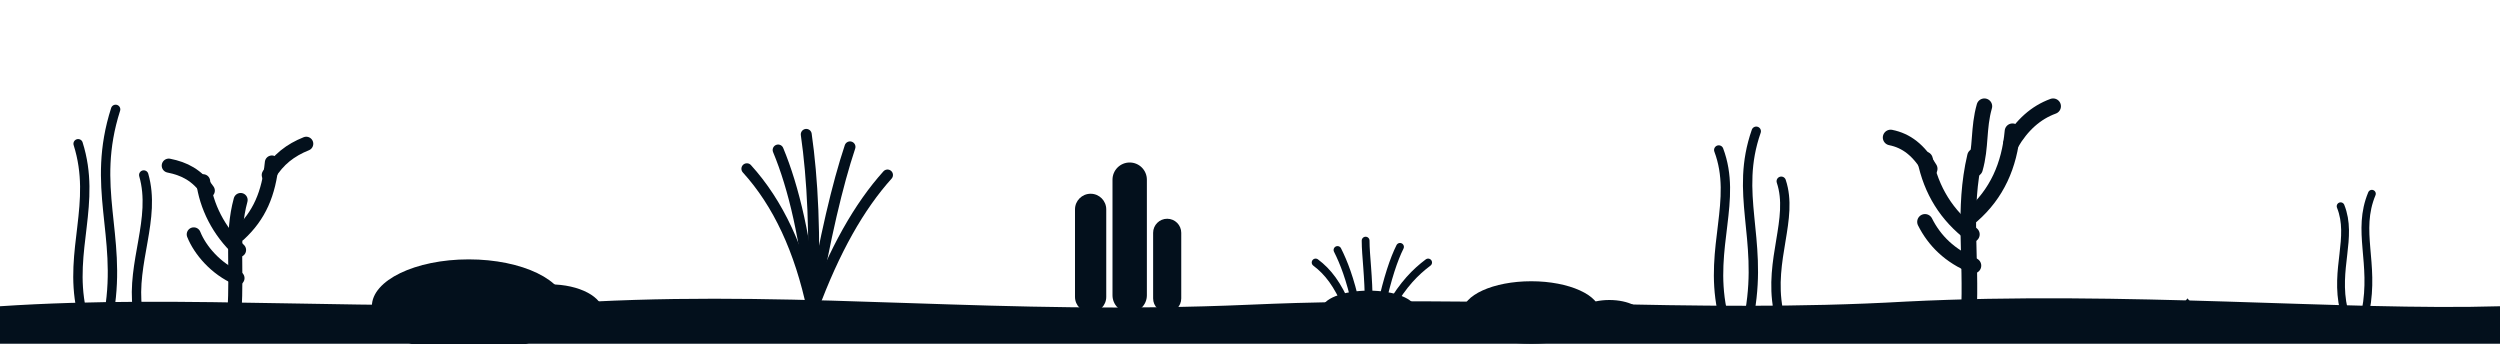
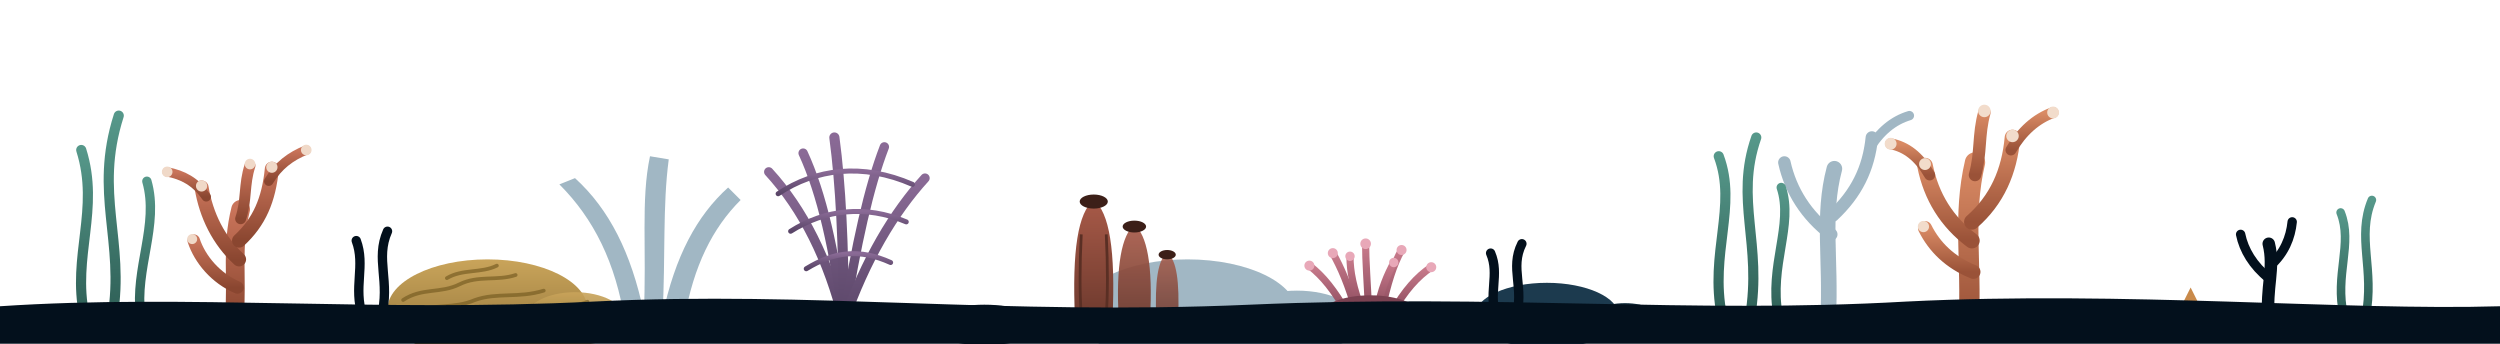
<svg xmlns="http://www.w3.org/2000/svg" viewBox="0 0 1600 220" preserveAspectRatio="none">
-   <g fill="#03101c" stroke="#03101c">
-     <path stroke="none" d="M0,220 L0,196 C120,188 240,200 380,193 C520,186 640,202 800,195 C960,188 1080,201 1220,193 C1360,186 1500,199 1600,196 L1600,220 Z" />
-     <g fill="none" stroke-width="6" stroke-linecap="round">
-       <path d="M52,198 C44,160 62,130 50,92" />
-       <path d="M70,199 C78,150 58,120 74,70" />
-       <path d="M88,198 C84,168 100,140 92,112" />
-     </g>
-     <g fill="none" stroke-width="9" stroke-linecap="round">
-       <path d="M150,200 C152,170 148,150 154,128" />
-       <path d="M153,160 C140,148 132,132 130,116" />
-       <path d="M153,150 C166,138 172,124 174,104" />
-       <path d="M152,178 C138,172 128,160 124,150" />
-       <path d="M172,112 C178,102 186,96 196,92" />
-       <path d="M133,122 C126,112 118,108 108,106" />
-     </g>
-     <ellipse stroke="none" cx="300" cy="196" rx="62" ry="30" />
-     <ellipse stroke="none" cx="352" cy="200" rx="34" ry="18" />
-     <g fill="none" stroke-width="7" stroke-linecap="round">
-       <path d="M520,198 C512,160 498,130 478,108" />
-       <path d="M520,198 C516,154 508,120 498,96" />
-       <path d="M520,198 C522,150 520,114 516,86" />
-       <path d="M520,198 C528,152 536,118 544,94" />
-       <path d="M520,198 C534,160 550,132 568,112" />
-     </g>
-     <g stroke="none">
-       <rect x="688" y="124" width="20" height="76" rx="10" />
-       <rect x="712" y="104" width="22" height="96" rx="11" />
-       <rect x="738" y="140" width="18" height="60" rx="9" />
-     </g>
-     <g fill="none" stroke-width="5" stroke-linecap="round">
-       <path d="M862,196 C856,182 850,174 842,168" />
-       <path d="M868,196 C864,178 860,168 856,160" />
-       <path d="M876,196 C876,176 874,164 874,154" />
-       <path d="M884,196 C888,178 892,166 896,158" />
-       <path d="M890,196 C898,182 906,174 914,168" />
-     </g>
-     <ellipse stroke="none" cx="876" cy="198" rx="30" ry="12" />
-     <ellipse stroke="none" cx="980" cy="200" rx="44" ry="20" />
-     <ellipse stroke="none" cx="1030" cy="203" rx="22" ry="11" />
-     <g fill="none" stroke-width="6" stroke-linecap="round">
-       <path d="M1102,198 C1094,158 1112,128 1100,96" />
-       <path d="M1120,199 C1128,152 1110,124 1124,84" />
-       <path d="M1138,198 C1132,166 1148,140 1140,116" />
-     </g>
-     <g fill="none" stroke-width="10" stroke-linecap="round">
-       <path d="M1260,202 C1262,164 1256,134 1264,100" />
-       <path d="M1262,150 C1246,138 1236,122 1232,102" />
-       <path d="M1262,138 C1278,124 1286,106 1288,84" />
-       <path d="M1263,170 C1248,164 1238,154 1232,142" />
-       <path d="M1287,92 C1294,80 1303,72 1314,68" />
-       <path d="M1235,108 C1228,96 1220,90 1210,88" />
-       <path d="M1264,108 C1268,94 1266,82 1270,68" />
-     </g>
-     <path stroke="none" d="M1392,206 L1400,190 L1408,206 L1424,208 L1411,217 L1415,232 L1400,222 L1385,232 L1389,217 L1376,208 Z" transform="scale(1,0.62) translate(0,118)" />
-     <g fill="none" stroke-width="5" stroke-linecap="round">
-       <path d="M1500,198 C1494,172 1506,152 1498,132" />
-       <path d="M1514,199 C1520,168 1508,148 1518,124" />
-     </g>
+   <defs>
+     <linearGradient id="stag" x1="0" y1="1" x2="0" y2="0">
+       <stop offset="0" stop-color="#8a4630" />
+       <stop offset="1" stop-color="#c9745a" />
+     </linearGradient>
+     <linearGradient id="stag2" x1="0" y1="1" x2="0" y2="0">
+       <stop offset="0" stop-color="#9a5238" />
+       <stop offset="1" stop-color="#d98a64" />
+     </linearGradient>
+     <linearGradient id="brain" x1="0" y1="1" x2="0" y2="0">
+       <stop offset="0" stop-color="#8d7038" />
+       <stop offset="1" stop-color="#c9a45a" />
+     </linearGradient>
+     <linearGradient id="fan" x1="0" y1="1" x2="0" y2="0">
+       <stop offset="0" stop-color="#5a4668" />
+       <stop offset="1" stop-color="#8a6a96" />
+     </linearGradient>
+     <linearGradient id="barrel" x1="0" y1="1" x2="0" y2="0">
+       <stop offset="0" stop-color="#6e3a2e" />
+       <stop offset="1" stop-color="#a85a48" />
+     </linearGradient>
+     <linearGradient id="grass" x1="0" y1="1" x2="0" y2="0">
+       <stop offset="0" stop-color="#2e5f56" />
+       <stop offset="1" stop-color="#56988a" />
+     </linearGradient>
+     <linearGradient id="anem" x1="0" y1="1" x2="0" y2="0">
+       <stop offset="0" stop-color="#8a4a5c" />
+       <stop offset="1" stop-color="#c97b8c" />
+     </linearGradient>
+   </defs>
+   <g fill="#2e607c" opacity="0.45">
+     <path d="M400,206 C394,168 380,140 358,118 L368,114 C390,134 404,162 412,200 Z" />
+     <path d="M412,202 C414,160 410,128 416,100 L428,102 C424,132 426,164 424,202 Z" />
+     <path d="M424,202 C432,164 446,138 466,120 L474,128 C456,146 444,170 438,204 Z" />
+     <ellipse cx="760" cy="200" rx="70" ry="34" />
+     <ellipse cx="830" cy="206" rx="40" ry="20" />
  </g>
+   <g stroke="#2e607c" opacity="0.45" fill="none" stroke-linecap="round">
+     <path d="M1170,204 C1172,166 1166,138 1174,108" stroke-width="10" />
+     <path d="M1172,150 C1156,138 1146,122 1142,104" stroke-width="8" />
+     <path d="M1173,138 C1188,124 1196,108 1198,88" stroke-width="8" />
+     <path d="M1196,96 C1203,84 1212,77 1222,74" stroke-width="6" />
+   </g>
+   <g stroke="url(#stag)" fill="none" stroke-linecap="round">
+     <path d="M150,204 C152,176 148,158 154,134" stroke-width="12" />
+     <path d="M153,166 C140,154 132,138 129,120" stroke-width="9" />
+     <path d="M153,154 C166,142 172,128 174,108" stroke-width="9" />
+     <path d="M152,184 C138,178 128,166 124,154" stroke-width="8" />
+     <path d="M172,116 C178,106 186,100 196,96" stroke-width="6" />
+     <path d="M132,126 C125,116 117,112 107,110" stroke-width="6" />
+     <path d="M154,140 C158,128 156,118 160,106" stroke-width="7" />
+   </g>
+   <g fill="#f0d9c8">
+     <circle cx="196" cy="96" r="3.4" />
+     <circle cx="107" cy="110" r="3.4" />
+     <circle cx="174" cy="107" r="3.6" />
+     <circle cx="129" cy="119" r="3.6" />
+     <circle cx="160" cy="105" r="3.4" />
+     <circle cx="123" cy="153" r="3.2" />
+   </g>
+   <ellipse cx="312" cy="198" rx="64" ry="32" fill="url(#brain)" />
+   <g stroke="#73591f" stroke-opacity="0.65" stroke-width="2.4" fill="none" stroke-linecap="round">
+     <path d="M258,192 C270,184 282,188 294,182 C306,176 318,180 330,176" />
+     <path d="M264,200 C278,194 290,198 304,192 C318,187 332,191 348,186" />
+     <path d="M276,208 C290,202 306,206 320,200 C334,195 348,199 360,196" />
+     <path d="M286,178 C296,172 308,175 318,170" />
+   </g>
+   <ellipse cx="368" cy="204" rx="32" ry="17" fill="url(#brain)" opacity="0.9" />
+   <path d="M344,200 C354,194 364,198 376,193 M350,208 C362,202 374,206 386,202" stroke="#73591f" stroke-opacity="0.6" stroke-width="2.2" fill="none" stroke-linecap="round" />
+   <g stroke="url(#fan)" fill="none" stroke-linecap="round">
+     <path d="M540,206 C530,166 514,134 492,110" stroke-width="6" />
+     <path d="M540,206 C534,160 526,124 514,98" stroke-width="6" />
+     <path d="M540,206 C540,156 538,118 534,88" stroke-width="6.5" />
+     <path d="M540,206 C548,156 556,120 566,94" stroke-width="6" />
+     <path d="M540,206 C554,166 572,136 592,114" stroke-width="6" />
+     <path d="M498,124 C522,108 552,104 584,118" stroke-width="3.2" />
+     <path d="M506,148 C528,134 554,131 580,142" stroke-width="3.2" />
+     <path d="M516,172 C534,161 550,159 570,168" stroke-width="3.2" />
+   </g>
+   <rect x="534" y="200" width="12" height="10" rx="3" fill="#4a3856" />
+   <g>
+     <path d="M688,204 C686,160 690,136 700,128 C710,136 714,160 712,204 Z" fill="url(#barrel)" />
+     <ellipse cx="700" cy="129" rx="9" ry="4.5" fill="#3c1f18" />
+     <path d="M692,150 C691,170 691,188 692,202 M708,150 C709,170 709,188 708,202" stroke="#5a2f24" stroke-width="1.8" fill="none" />
+     <path d="M716,204 C714,170 718,150 726,144 C734,150 738,170 736,204 Z" fill="url(#barrel)" opacity="0.92" />
+     <ellipse cx="726" cy="145" rx="7.5" ry="3.8" fill="#3c1f18" />
+     <path d="M740,204 C739,180 741,166 747,162 C753,166 755,180 754,204 Z" fill="url(#barrel)" opacity="0.85" />
+     <ellipse cx="747" cy="163" rx="5.5" ry="3" fill="#3c1f18" />
+   </g>
+   <g stroke="url(#anem)" fill="none" stroke-width="4.6" stroke-linecap="round">
+     <path d="M862,200 C854,186 847,177 838,170" />
+     <path d="M868,200 C863,182 858,171 853,162" />
+     <path d="M876,200 C875,180 874,167 874,156" />
+     <path d="M884,200 C888,181 892,169 897,160" />
+     <path d="M891,200 C899,186 907,177 916,171" />
+     <path d="M872,200 C866,184 864,174 864,164" />
+     <path d="M881,200 C884,184 888,176 892,168" />
+   </g>
+   <g fill="#e8a8b8">
+     <circle cx="838" cy="170" r="3.2" />
+     <circle cx="853" cy="162" r="3.2" />
+     <circle cx="874" cy="156" r="3.4" />
+     <circle cx="897" cy="160" r="3.2" />
+     <circle cx="916" cy="171" r="3.2" />
+     <circle cx="864" cy="164" r="3" />
+     <circle cx="892" cy="168" r="3" />
+   </g>
+   <ellipse cx="877" cy="202" rx="32" ry="13" fill="#7c4252" />
+   <ellipse cx="990" cy="202" rx="46" ry="21" fill="#1c3a4e" />
+   <ellipse cx="1040" cy="206" rx="24" ry="12" fill="#16303f" />
+   <g stroke="url(#grass)" fill="none" stroke-linecap="round">
+     <path d="M54,202 C46,164 64,134 52,96" stroke-width="6.5" />
+     <path d="M72,203 C80,154 60,124 76,74" stroke-width="6.5" />
+     <path d="M90,202 C86,172 102,144 94,116" stroke-width="6" />
+     <path d="M1102,202 C1094,162 1112,132 1100,100" stroke-width="6.5" />
+     <path d="M1120,203 C1128,156 1110,128 1124,88" stroke-width="6.5" />
+     <path d="M1138,202 C1132,170 1148,144 1140,120" stroke-width="6" />
+     <path d="M1500,202 C1494,176 1506,156 1498,136" stroke-width="5.5" />
+     <path d="M1514,203 C1520,172 1508,152 1518,128" stroke-width="5.5" />
+   </g>
+   <g stroke="url(#stag2)" fill="none" stroke-linecap="round">
+     <path d="M1260,206 C1262,168 1256,138 1264,104" stroke-width="13" />
+     <path d="M1262,154 C1246,142 1236,126 1232,106" stroke-width="10" />
+     <path d="M1262,142 C1278,128 1286,110 1288,88" stroke-width="10" />
+     <path d="M1263,174 C1248,168 1238,158 1232,146" stroke-width="9" />
+     <path d="M1287,96 C1294,84 1303,76 1314,72" stroke-width="7" />
+     <path d="M1235,112 C1228,100 1220,94 1210,92" stroke-width="7" />
+     <path d="M1264,112 C1268,98 1266,86 1270,72" stroke-width="8" />
+   </g>
+   <g fill="#f2dccb">
+     <circle cx="1314" cy="72" r="3.8" />
+     <circle cx="1210" cy="92" r="3.8" />
+     <circle cx="1270" cy="71" r="4" />
+     <circle cx="1232" cy="105" r="3.8" />
+     <circle cx="1288" cy="87" r="4" />
+     <circle cx="1231" cy="145" r="3.6" />
+   </g>
+   <path d="M1396,196 L1402,184 L1408,196 L1421,198 L1411,205 L1414,217 L1402,210 L1390,217 L1393,205 L1383,198 Z" fill="#c98a4a" />
+   <path d="M0,220 L0,196 C120,188 240,200 380,193 C520,186 640,202 800,195 C960,188 1080,201 1220,193 C1360,186 1500,199 1600,196 L1600,220 Z" fill="#03101c" />
+   <g stroke="#03101c" fill="none" stroke-linecap="round">
+     <path d="M232,202 C226,184 234,170 228,154" stroke-width="6" />
+     <path d="M244,203 C250,180 240,166 248,148" stroke-width="6" />
+     <path d="M958,204 C952,188 960,176 954,162" stroke-width="6" />
+     <path d="M970,204 C976,184 966,172 974,156" stroke-width="6" />
+     <path d="M1452,204 C1450,184 1456,172 1452,156" stroke-width="8" />
+     <path d="M1452,178 C1442,170 1436,160 1434,150" stroke-width="6" />
+     <path d="M1453,170 C1462,162 1466,152 1467,142" stroke-width="6" />
+   </g>
+   <ellipse cx="630" cy="208" rx="36" ry="13" fill="#03101c" />
</svg>
